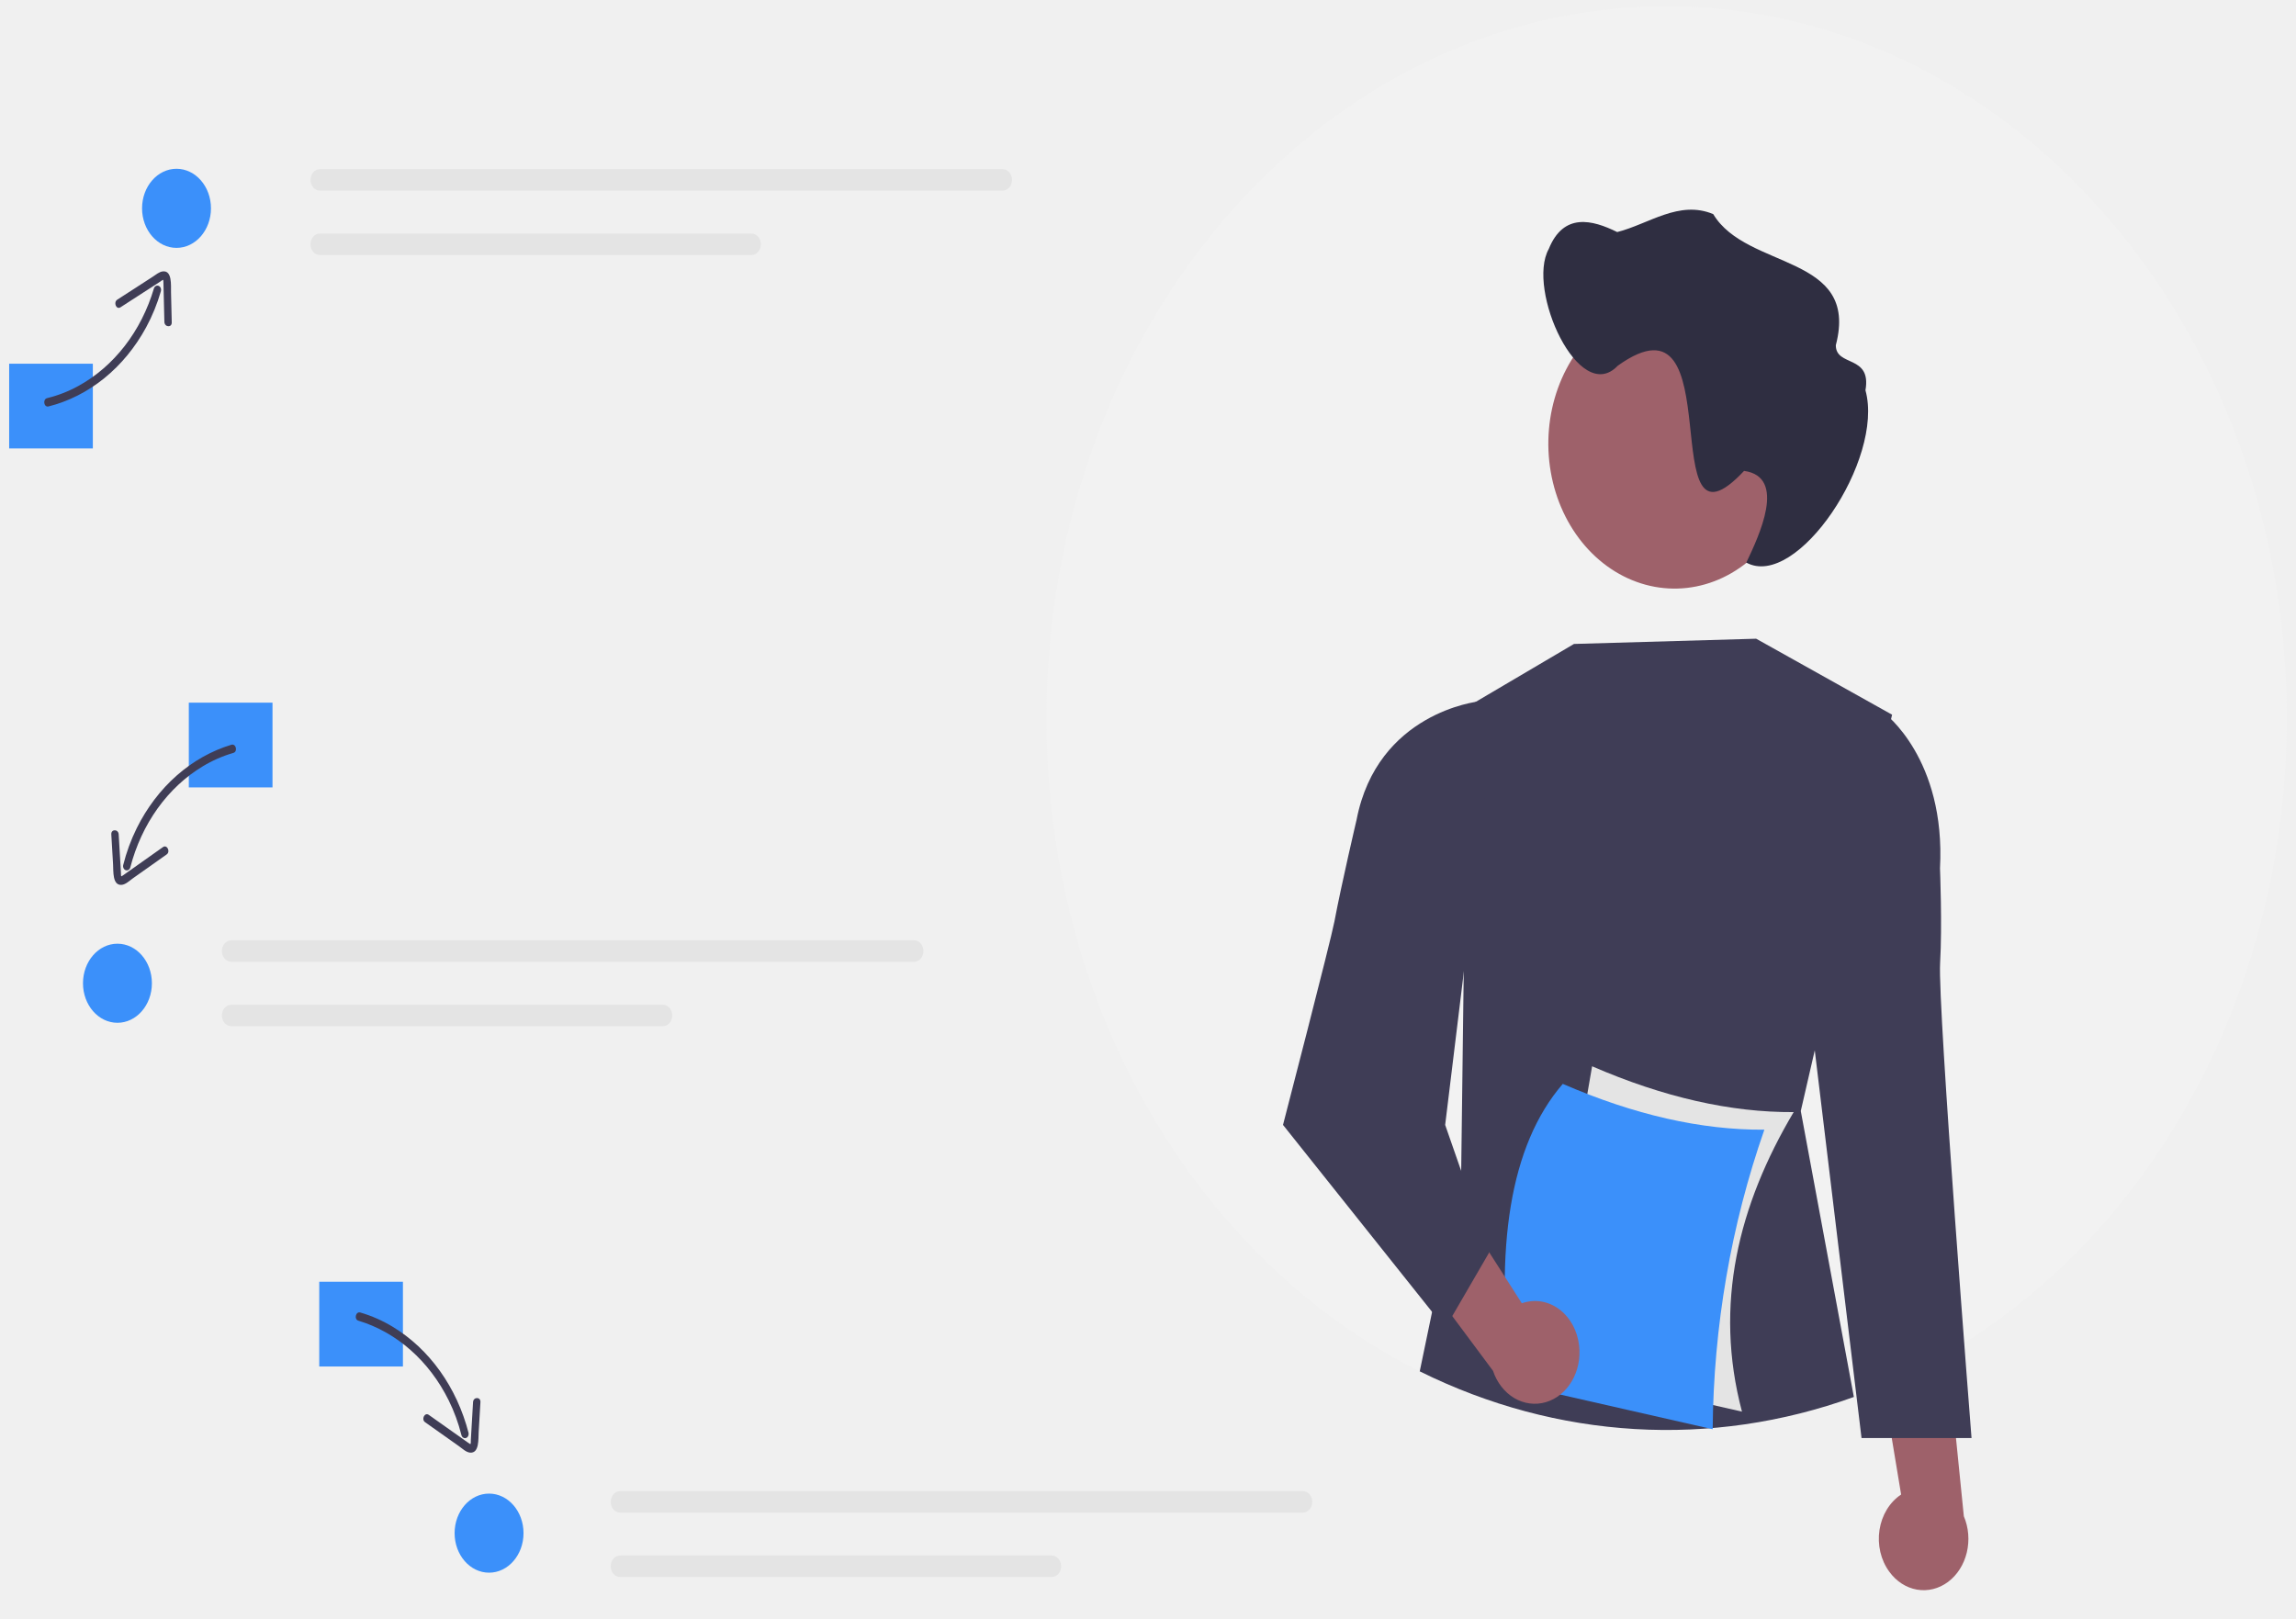
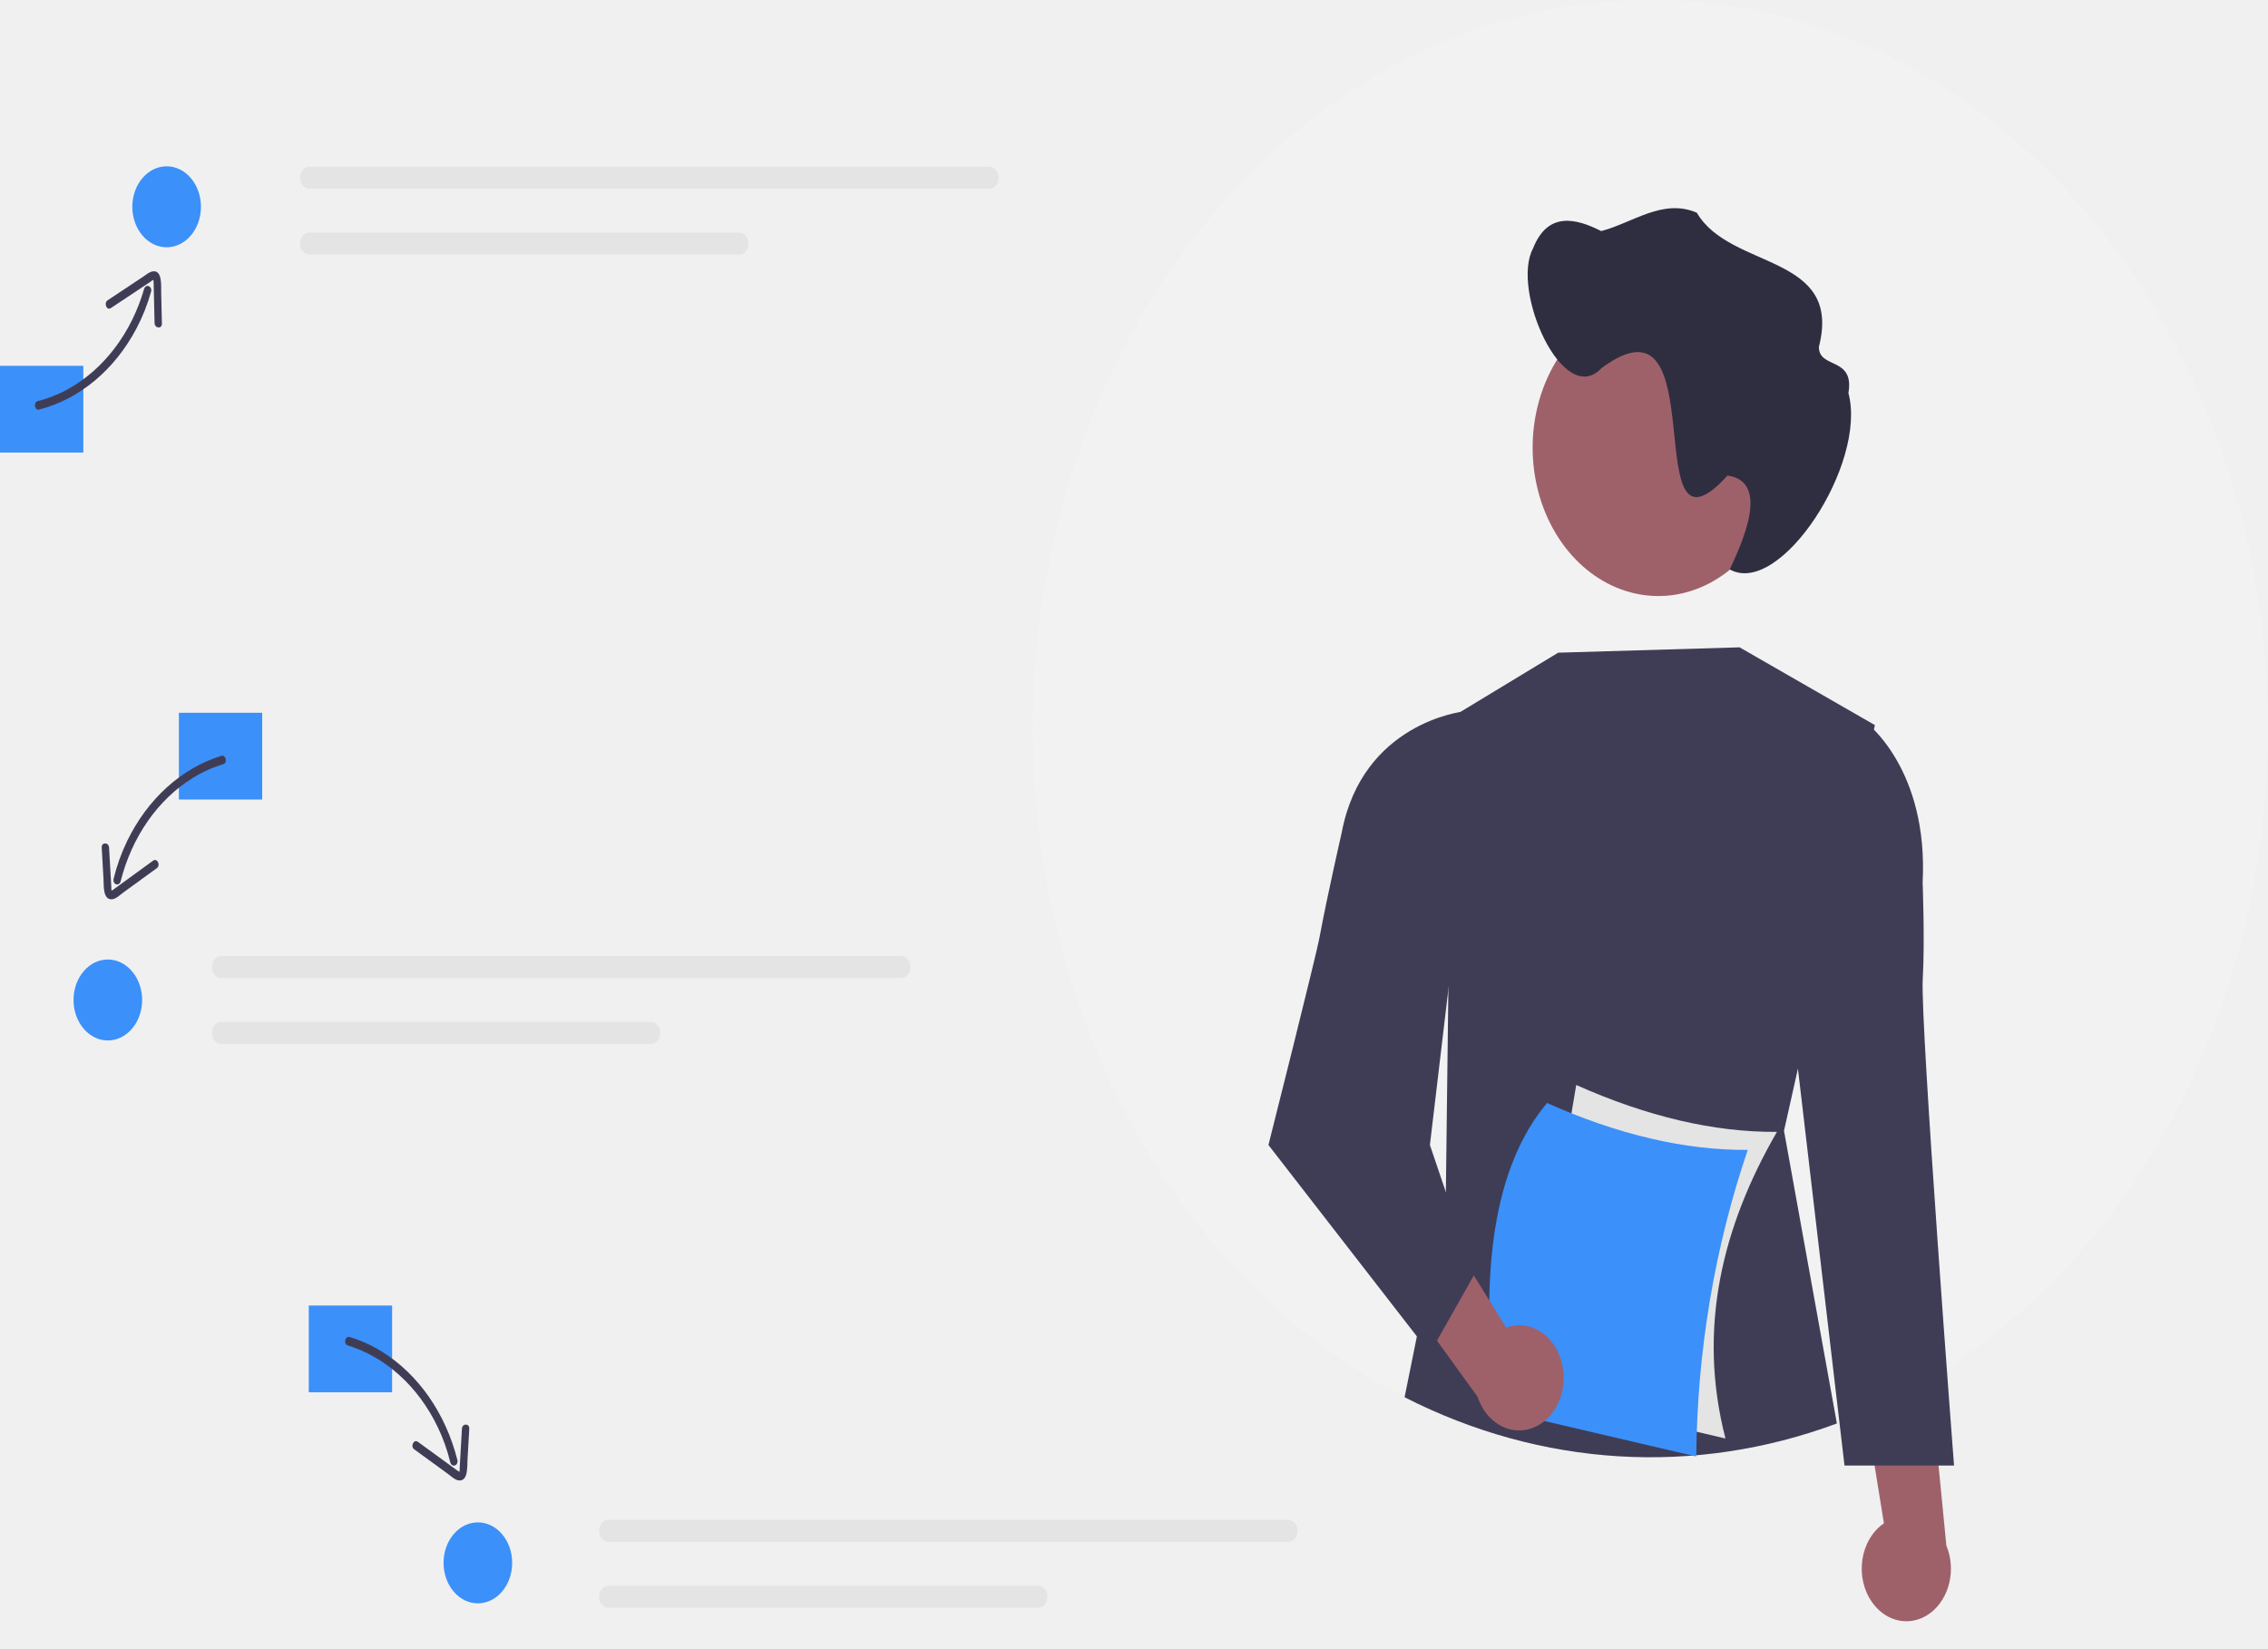
- <svg xmlns="http://www.w3.org/2000/svg" width="234" height="165" viewBox="0 0 234 165" fill="none">
-   <g clip-path="url(#clip0_94_318)">
-     <path d="M194.691 156.116H186.163V164.754H194.691V156.116Z" fill="#F0F0F0" />
-     <path d="M233.066 73.197C233.07 86.221 230.019 99.007 224.233 110.21C218.448 121.414 210.142 130.624 200.186 136.872C199.622 137.226 199.05 137.572 198.476 137.906C196.345 139.152 194.153 140.256 191.912 141.211C191.019 141.597 190.116 141.956 189.205 142.288C189.117 142.322 189.027 142.357 188.939 142.386C180.014 145.638 170.57 146.569 161.292 145.111C152.015 143.653 143.136 139.842 135.301 133.955C134.25 133.167 133.221 132.343 132.214 131.485C131.644 130.999 131.082 130.503 130.528 129.994C128.961 128.566 127.456 127.052 126.013 125.453C119.882 118.693 115.006 110.578 111.678 101.597C108.351 92.617 106.641 82.956 106.653 73.197C106.653 33.125 134.95 0.643 169.859 0.643C204.769 0.643 233.066 33.125 233.066 73.197Z" fill="#F2F2F2" />
-     <path d="M184.954 107.056L183.529 113.24L188.939 142.386C174.397 147.644 158.691 146.717 144.695 139.774L148.918 119.445L149.059 108.418L149.518 72.057L149.633 71.988C149.64 71.983 149.648 71.979 149.656 71.976L160.416 65.634L178.982 65.101L192.835 72.846L192.729 73.298L184.954 107.056Z" fill="#3F3D56" />
-     <path d="M192.545 160.188C192.118 159.606 191.808 158.923 191.637 158.188C191.465 157.453 191.436 156.684 191.552 155.935C191.667 155.185 191.924 154.474 192.305 153.851C192.686 153.228 193.181 152.709 193.755 152.33L190.742 134.16L198.47 137.857L200.147 154.544C200.639 155.695 200.745 157.012 200.447 158.246C200.149 159.481 199.467 160.547 198.53 161.243C197.593 161.938 196.466 162.215 195.363 162.021C194.26 161.827 193.257 161.175 192.545 160.188Z" fill="#9E616A" />
-     <path d="M190.042 73.411L192.025 72.671C192.025 72.671 198.316 77.305 197.717 88.509C197.717 88.509 197.953 94.307 197.728 98.166C197.47 102.592 200.931 146.572 200.931 146.572H189.721L184.917 106.744L190.042 73.411Z" fill="#3F3D56" />
-     <path d="M183.54 45.221C183.54 48.142 182.785 50.999 181.371 53.428C179.957 55.857 177.947 57.751 175.595 58.869C173.244 59.987 170.656 60.28 168.159 59.71C165.663 59.14 163.37 57.733 161.57 55.667C159.77 53.601 158.544 50.968 158.048 48.103C157.551 45.237 157.806 42.267 158.78 39.567C159.754 36.868 161.404 34.56 163.52 32.937C165.636 31.314 168.125 30.447 170.67 30.447H170.67C172.356 30.442 174.026 30.819 175.585 31.555C177.145 32.291 178.562 33.373 179.757 34.737C180.952 36.102 181.901 37.724 182.551 39.51C183.2 41.296 183.536 43.212 183.54 45.147C183.54 45.171 183.54 45.196 183.54 45.221Z" fill="#9E616A" />
-     <path d="M157.843 25.378C159.351 21.656 162.268 22.392 164.82 23.653C168.051 22.831 171.124 20.367 174.606 21.824C178.035 27.55 189.549 25.865 187.1 35.186C187.096 37.42 190.761 36.12 190.121 39.778C192.062 46.818 183.114 60.15 177.977 57.342C179.248 54.67 182.15 48.599 177.748 47.997C168.279 58.11 176.771 28.738 164.873 37.28C160.934 41.418 155.541 29.517 157.843 25.378Z" fill="#2F2E41" />
-     <path d="M177.537 143.881L156.994 139.211L162.261 108.68C169.53 111.836 176.378 113.393 182.805 113.351C177.189 122.806 174.637 132.959 177.537 143.881Z" fill="#E4E4E4" />
-     <path d="M174.55 145.675L154.006 141.004C152.32 127.173 153.853 116.759 159.274 110.474C166.543 113.63 173.391 115.187 179.818 115.144C176.423 124.856 174.636 135.21 174.55 145.675Z" fill="#3B90FA" />
-     <path d="M160.939 137.17C160.857 136.415 160.633 135.69 160.28 135.045C159.928 134.4 159.457 133.852 158.901 133.439C158.344 133.026 157.715 132.758 157.059 132.654C156.402 132.55 155.734 132.612 155.1 132.837L145.559 117.932L142.656 126.947L152.161 139.719C152.561 140.915 153.328 141.902 154.319 142.492C155.31 143.081 156.454 143.234 157.536 142.92C158.618 142.605 159.562 141.847 160.189 140.787C160.816 139.727 161.083 138.44 160.939 137.17Z" fill="#9E616A" />
-     <path d="M152.384 72.843L150.656 71.503C150.656 71.503 140.372 72.603 138.256 83.562C138.256 83.562 136.709 90.147 135.999 93.927C135.633 95.871 130.76 114.657 130.76 114.657L147.286 135.386L151.8 127.613L147.286 114.657L152.384 72.843Z" fill="#3F3D56" />
-     <path d="M9.462 37.069H0.934V45.707H9.462V37.069Z" fill="#3B90FA" />
-     <path d="M27.772 71.619H19.244V80.257H27.772V71.619Z" fill="#3B90FA" />
-     <path d="M41.065 130.641H32.537V139.279H41.065V130.641Z" fill="#3B90FA" />
-     <path d="M32.599 17.241C32.346 17.241 32.104 17.356 31.925 17.561C31.746 17.766 31.646 18.045 31.646 18.335C31.646 18.625 31.746 18.903 31.925 19.108C32.104 19.314 32.346 19.429 32.599 19.429H102.19C102.442 19.428 102.684 19.313 102.862 19.108C103.041 18.902 103.141 18.625 103.141 18.335C103.141 18.045 103.041 17.767 102.862 17.562C102.684 17.357 102.442 17.241 102.19 17.241H32.599Z" fill="#E4E4E4" />
-     <path d="M32.599 23.805C32.474 23.805 32.35 23.833 32.234 23.887C32.118 23.942 32.013 24.022 31.924 24.124C31.835 24.225 31.765 24.346 31.716 24.478C31.668 24.611 31.643 24.753 31.643 24.897C31.643 25.041 31.667 25.183 31.715 25.316C31.763 25.449 31.833 25.57 31.921 25.672C32.01 25.774 32.115 25.855 32.23 25.91C32.346 25.965 32.47 25.993 32.595 25.994H76.591C76.844 25.994 77.086 25.878 77.265 25.673C77.444 25.468 77.544 25.19 77.544 24.899C77.544 24.609 77.444 24.331 77.265 24.126C77.086 23.921 76.844 23.805 76.591 23.805H32.599Z" fill="#E4E4E4" />
-     <path d="M23.57 95.841C23.317 95.841 23.074 95.956 22.895 96.162C22.717 96.367 22.616 96.645 22.616 96.935C22.616 97.225 22.717 97.504 22.895 97.709C23.074 97.914 23.317 98.029 23.57 98.029H93.16C93.413 98.029 93.655 97.913 93.833 97.708C94.011 97.503 94.111 97.225 94.111 96.935C94.111 96.645 94.011 96.368 93.833 96.162C93.655 95.957 93.413 95.842 93.16 95.841H23.57Z" fill="#E4E4E4" />
-     <path d="M23.57 102.406C23.444 102.405 23.32 102.433 23.204 102.488C23.088 102.543 22.983 102.623 22.894 102.724C22.806 102.826 22.735 102.946 22.687 103.079C22.639 103.211 22.614 103.354 22.613 103.498C22.613 103.641 22.638 103.784 22.685 103.917C22.733 104.05 22.803 104.17 22.892 104.272C22.98 104.374 23.085 104.455 23.201 104.51C23.316 104.565 23.44 104.594 23.566 104.594H67.562C67.814 104.594 68.057 104.479 68.236 104.274C68.414 104.068 68.515 103.79 68.515 103.5C68.515 103.21 68.414 102.931 68.236 102.726C68.057 102.521 67.814 102.406 67.562 102.406H23.57Z" fill="#E4E4E4" />
-     <path d="M63.199 151.984C62.947 151.984 62.704 152.1 62.525 152.305C62.346 152.51 62.246 152.788 62.246 153.078C62.246 153.369 62.346 153.647 62.525 153.852C62.704 154.057 62.947 154.172 63.199 154.172H132.79C133.043 154.172 133.284 154.056 133.463 153.851C133.641 153.646 133.741 153.368 133.741 153.078C133.741 152.789 133.641 152.511 133.463 152.306C133.284 152.1 133.043 151.985 132.79 151.984H63.199Z" fill="#E4E4E4" />
-     <path d="M63.199 158.549C63.074 158.548 62.95 158.576 62.834 158.631C62.718 158.686 62.613 158.766 62.524 158.867C62.435 158.969 62.365 159.089 62.317 159.222C62.268 159.355 62.243 159.497 62.243 159.641C62.243 159.784 62.267 159.927 62.315 160.06C62.363 160.193 62.433 160.314 62.521 160.415C62.61 160.517 62.715 160.598 62.83 160.653C62.946 160.708 63.07 160.737 63.195 160.737H107.191C107.444 160.737 107.686 160.622 107.865 160.417C108.044 160.211 108.144 159.933 108.144 159.643C108.144 159.353 108.044 159.075 107.865 158.869C107.686 158.664 107.444 158.549 107.191 158.549H63.199Z" fill="#E4E4E4" />
-     <path d="M4.944 41.427C6.987 40.912 8.92 39.934 10.628 38.549C12.337 37.164 13.787 35.401 14.894 33.363C15.522 32.205 16.028 30.965 16.402 29.669C16.43 29.562 16.421 29.447 16.376 29.347C16.332 29.247 16.255 29.171 16.163 29.135C16.07 29.099 15.969 29.106 15.881 29.153C15.793 29.201 15.724 29.286 15.689 29.391C15.048 31.556 14.036 33.552 12.712 35.261C11.388 36.97 9.78 38.357 7.982 39.342C6.969 39.898 5.902 40.313 4.803 40.579C4.329 40.693 4.469 41.542 4.944 41.427Z" fill="#3F3D56" />
-     <path d="M12.275 31.324C13.631 30.447 14.988 29.57 16.344 28.693C16.407 28.653 16.582 28.5 16.648 28.518C16.595 28.503 16.643 28.548 16.645 28.603C16.647 28.676 16.655 28.751 16.657 28.825C16.672 29.28 16.679 29.735 16.69 30.19L16.753 32.806C16.767 33.356 17.517 33.422 17.504 32.865L17.43 29.794C17.413 29.09 17.566 27.529 16.573 27.665C16.215 27.713 15.883 28.001 15.578 28.199L14.34 29L11.951 30.544C11.531 30.816 11.853 31.597 12.275 31.324V31.324Z" fill="#3F3D56" />
-     <path d="M23.585 75.907C21.563 76.517 19.667 77.584 18.009 79.046C16.351 80.508 14.964 82.336 13.931 84.422C13.344 85.608 12.882 86.869 12.554 88.18C12.531 88.289 12.546 88.404 12.596 88.5C12.646 88.597 12.726 88.667 12.82 88.697C12.914 88.727 13.015 88.714 13.101 88.66C13.186 88.606 13.251 88.517 13.28 88.41C13.848 86.216 14.792 84.175 16.058 82.407C17.324 80.639 18.885 79.18 20.65 78.116C21.643 77.516 22.696 77.054 23.785 76.74C24.254 76.604 24.055 75.771 23.585 75.907L23.585 75.907Z" fill="#3F3D56" />
-     <path d="M16.607 86.341L12.675 89.124C12.608 89.171 12.542 89.224 12.472 89.266C12.402 89.308 12.331 89.307 12.376 89.357C12.315 89.289 12.33 89.035 12.326 88.958L12.249 87.653L12.096 85.042C12.064 84.49 11.311 84.486 11.344 85.042L11.524 88.106C11.564 88.804 11.451 90.249 12.382 90.19C12.796 90.164 13.191 89.774 13.53 89.533L14.654 88.738L16.987 87.087C17.398 86.796 17.021 86.048 16.607 86.341V86.341Z" fill="#3F3D56" />
-     <path d="M36.524 134.611C38.452 135.19 40.26 136.207 41.841 137.601C43.422 138.996 44.744 140.739 45.728 142.729C46.283 143.849 46.72 145.041 47.029 146.28C47.058 146.387 47.122 146.477 47.208 146.531C47.294 146.584 47.394 146.597 47.488 146.568C47.583 146.538 47.663 146.467 47.712 146.371C47.762 146.274 47.777 146.16 47.755 146.051C47.161 143.75 46.173 141.608 44.848 139.751C43.523 137.895 41.888 136.361 40.039 135.241C38.988 134.604 37.876 134.113 36.724 133.778C36.254 133.642 36.054 134.475 36.524 134.611Z" fill="#3F3D56" />
-     <path d="M43.321 144.958L45.654 146.609L46.778 147.404C47.118 147.645 47.511 148.035 47.926 148.061C48.856 148.119 48.743 146.675 48.784 145.977L48.964 142.912C48.997 142.357 48.244 142.36 48.212 142.912L48.059 145.523L47.986 146.772C47.98 146.867 48.002 147.149 47.932 147.228C47.982 147.171 47.93 147.198 47.875 147.16C47.795 147.104 47.713 147.051 47.632 146.994L43.701 144.212C43.288 143.919 42.909 144.666 43.321 144.958Z" fill="#3F3D56" />
-     <path d="M17.989 25.265C19.929 25.265 21.501 23.46 21.501 21.234C21.501 19.008 19.929 17.203 17.989 17.203C16.05 17.203 14.478 19.008 14.478 21.234C14.478 23.46 16.05 25.265 17.989 25.265Z" fill="#3B90FA" />
-     <path d="M11.97 104.248C13.909 104.248 15.481 102.444 15.481 100.218C15.481 97.991 13.909 96.187 11.97 96.187C10.03 96.187 8.458 97.991 8.458 100.218C8.458 102.444 10.03 104.248 11.97 104.248Z" fill="#3B90FA" />
-     <path d="M49.844 160.296C51.783 160.296 53.355 158.492 53.355 156.266C53.355 154.04 51.783 152.235 49.844 152.235C47.904 152.235 46.332 154.04 46.332 156.266C46.332 158.492 47.904 160.296 49.844 160.296Z" fill="#3B90FA" />
+ <svg xmlns="http://www.w3.org/2000/svg" width="194" height="141" viewBox="0 0 194 141" fill="none">
+   <g clip-path="url(#clip0_150_322)">
+     <path d="M161.928 133.579H154.801V141H161.928V133.579Z" fill="#F0F0F0" />
+     <path d="M194 62.337C194.003 73.527 191.453 84.512 186.618 94.138C181.783 103.764 174.841 111.677 166.521 117.045C166.05 117.349 165.572 117.646 165.092 117.933C163.311 119.004 161.48 119.952 159.606 120.773C158.86 121.104 158.106 121.413 157.344 121.698C157.271 121.728 157.195 121.757 157.122 121.782C149.663 124.577 141.77 125.377 134.017 124.124C126.263 122.871 118.843 119.597 112.295 114.539C111.417 113.861 110.557 113.154 109.715 112.417C109.239 111.999 108.769 111.573 108.306 111.135C106.996 109.908 105.738 108.608 104.533 107.234C99.409 101.426 95.334 94.454 92.553 86.738C89.772 79.022 88.343 70.722 88.353 62.337C88.353 27.908 112.002 0 141.176 0C170.351 0 194 27.908 194 62.337Z" fill="#F2F2F2" />
+     <path d="M153.791 91.427L152.6 96.741L157.122 121.782C144.968 126.3 131.842 125.503 120.145 119.538L123.675 102.072L123.792 92.597L124.176 61.357L124.272 61.298C124.278 61.294 124.285 61.29 124.291 61.288L133.284 55.839L148.8 55.381L160.377 62.035L160.289 62.423L153.791 91.427Z" fill="#3F3D56" />
+     <path d="M160.135 137.078C159.778 136.577 159.519 135.99 159.376 135.359C159.233 134.728 159.208 134.067 159.305 133.423C159.401 132.779 159.616 132.168 159.934 131.633C160.253 131.098 160.666 130.652 161.146 130.326L158.628 114.715L165.087 117.891L166.488 132.229C166.899 133.217 166.988 134.348 166.739 135.409C166.49 136.47 165.92 137.386 165.137 137.983C164.354 138.581 163.412 138.819 162.49 138.652C161.568 138.485 160.73 137.925 160.135 137.078Z" fill="#9E616A" />
+     <path d="M158.044 62.521L159.701 61.884C159.701 61.884 164.958 65.866 164.458 75.493C164.458 75.493 164.655 80.474 164.467 83.789C164.251 87.592 167.144 125.379 167.144 125.379H157.775L153.76 91.16L158.044 62.521Z" fill="#3F3D56" />
+     <path d="M152.61 38.3C152.61 40.81 151.979 43.264 150.797 45.352C149.615 47.439 147.935 49.066 145.97 50.027C144.005 50.987 141.842 51.239 139.756 50.749C137.669 50.259 135.753 49.05 134.248 47.275C132.744 45.5 131.72 43.238 131.305 40.776C130.89 38.314 131.103 35.762 131.917 33.443C132.731 31.123 134.11 29.141 135.878 27.746C137.647 26.352 139.727 25.607 141.854 25.607H141.854C143.263 25.603 144.659 25.927 145.962 26.559C147.265 27.191 148.449 28.12 149.448 29.293C150.447 30.466 151.24 31.86 151.783 33.394C152.325 34.928 152.606 36.574 152.61 38.237C152.61 38.258 152.61 38.279 152.61 38.3Z" fill="#9E616A" />
+     <path d="M131.134 21.251C132.394 18.054 134.832 18.686 136.965 19.77C139.665 19.063 142.233 16.947 145.143 18.198C148.009 23.118 157.632 21.67 155.584 29.679C155.582 31.598 158.644 30.481 158.11 33.624C159.732 39.672 152.254 51.127 147.96 48.715C149.022 46.419 151.448 41.203 147.769 40.685C139.855 49.375 146.952 24.139 137.009 31.478C133.717 35.033 129.21 24.808 131.134 21.251Z" fill="#2F2E41" />
+     <path d="M147.593 123.067L130.424 119.054L134.826 92.823C140.901 95.535 146.624 96.872 151.995 96.836C147.301 104.96 145.169 113.683 147.593 123.067Z" fill="#E4E4E4" />
+     <path d="M145.096 124.608L127.927 120.595C126.518 108.711 127.799 99.764 132.33 94.364C138.405 97.076 144.128 98.413 149.499 98.377C146.661 106.721 145.168 115.617 145.096 124.608Z" fill="#3B90FA" />
+     <path d="M133.721 117.301C133.653 116.652 133.465 116.029 133.171 115.475C132.876 114.921 132.483 114.45 132.018 114.095C131.552 113.74 131.027 113.51 130.478 113.421C129.929 113.331 129.371 113.385 128.841 113.578L120.868 100.772L118.441 108.518L126.385 119.491C126.719 120.519 127.361 121.366 128.188 121.873C129.016 122.38 129.973 122.511 130.877 122.241C131.781 121.971 132.57 121.319 133.094 120.408C133.619 119.498 133.841 118.392 133.721 117.301Z" fill="#9E616A" />
+     <path d="M126.572 62.033L125.128 60.882C125.128 60.882 116.533 61.826 114.765 71.242C114.765 71.242 113.472 76.899 112.878 80.147C112.573 81.818 108.5 97.958 108.5 97.958L122.311 115.768L126.084 109.089L122.311 97.958L126.572 62.033Z" fill="#3F3D56" />
+     <path d="M7.127 31.297H0V38.718H7.127V31.297Z" fill="#3B90FA" />
+     <path d="M22.429 60.981H15.302V68.402H22.429V60.981Z" fill="#3B90FA" />
+     <path d="M33.539 111.692H26.412V119.113H33.539V111.692Z" fill="#3B90FA" />
+     <path d="M26.464 14.261C26.252 14.261 26.05 14.36 25.9 14.536C25.751 14.712 25.667 14.951 25.667 15.2C25.667 15.45 25.751 15.689 25.9 15.865C26.05 16.041 26.252 16.141 26.464 16.141H84.623C84.834 16.14 85.036 16.041 85.185 15.864C85.334 15.688 85.418 15.45 85.418 15.2C85.418 14.952 85.334 14.713 85.185 14.537C85.036 14.36 84.834 14.261 84.623 14.261H26.464Z" fill="#E4E4E4" />
+     <path d="M26.463 19.901C26.359 19.9 26.255 19.924 26.158 19.971C26.061 20.018 25.974 20.087 25.899 20.174C25.825 20.261 25.766 20.365 25.726 20.479C25.686 20.593 25.665 20.715 25.665 20.839C25.664 20.962 25.685 21.085 25.725 21.199C25.765 21.313 25.823 21.417 25.897 21.504C25.971 21.592 26.059 21.661 26.155 21.709C26.252 21.756 26.355 21.781 26.46 21.781H63.229C63.44 21.781 63.643 21.682 63.792 21.505C63.942 21.329 64.026 21.09 64.026 20.841C64.026 20.591 63.942 20.352 63.792 20.176C63.643 20 63.44 19.901 63.229 19.901H26.463Z" fill="#E4E4E4" />
+     <path d="M18.917 81.792C18.706 81.792 18.503 81.891 18.354 82.067C18.204 82.244 18.121 82.483 18.121 82.732C18.121 82.981 18.204 83.221 18.354 83.397C18.503 83.573 18.706 83.672 18.917 83.672H77.076C77.287 83.672 77.489 83.572 77.638 83.396C77.787 83.22 77.871 82.981 77.871 82.732C77.871 82.483 77.787 82.244 77.638 82.068C77.489 81.892 77.287 81.793 77.076 81.792H18.917Z" fill="#E4E4E4" />
+     <path d="M18.918 87.432C18.813 87.432 18.709 87.456 18.612 87.503C18.516 87.55 18.428 87.619 18.353 87.706C18.279 87.793 18.22 87.897 18.18 88.01C18.14 88.124 18.119 88.247 18.119 88.37C18.118 88.494 18.139 88.616 18.179 88.73C18.219 88.845 18.277 88.948 18.351 89.036C18.425 89.123 18.513 89.193 18.609 89.24C18.706 89.288 18.81 89.312 18.914 89.312H55.683C55.894 89.312 56.097 89.213 56.246 89.037C56.396 88.861 56.48 88.622 56.48 88.372C56.48 88.123 56.396 87.884 56.246 87.708C56.097 87.531 55.894 87.432 55.683 87.432H18.918Z" fill="#E4E4E4" />
+     <path d="M52.037 130.029C51.826 130.029 51.623 130.128 51.474 130.304C51.325 130.481 51.241 130.72 51.241 130.969C51.241 131.218 51.325 131.457 51.474 131.634C51.623 131.81 51.826 131.909 52.037 131.909H110.196C110.407 131.908 110.61 131.809 110.759 131.633C110.908 131.457 110.991 131.218 110.991 130.969C110.991 130.72 110.908 130.481 110.759 130.305C110.61 130.129 110.407 130.029 110.196 130.029H52.037Z" fill="#E4E4E4" />
+     <path d="M52.037 135.669C51.933 135.669 51.829 135.693 51.732 135.74C51.635 135.787 51.547 135.856 51.473 135.943C51.399 136.03 51.34 136.133 51.3 136.247C51.259 136.361 51.239 136.484 51.238 136.607C51.238 136.731 51.258 136.853 51.298 136.967C51.338 137.081 51.397 137.185 51.471 137.273C51.545 137.36 51.632 137.43 51.729 137.477C51.826 137.524 51.929 137.549 52.034 137.549H88.803C89.014 137.549 89.217 137.45 89.366 137.274C89.515 137.098 89.599 136.858 89.599 136.609C89.599 136.36 89.515 136.121 89.366 135.944C89.217 135.768 89.014 135.669 88.803 135.669H52.037Z" fill="#E4E4E4" />
+     <path d="M3.351 35.041C5.059 34.598 6.674 33.758 8.102 32.568C9.53 31.378 10.742 29.863 11.667 28.113C12.192 27.117 12.615 26.052 12.927 24.939C12.951 24.847 12.943 24.747 12.906 24.662C12.869 24.576 12.805 24.511 12.727 24.48C12.65 24.449 12.566 24.454 12.492 24.495C12.418 24.537 12.361 24.61 12.332 24.7C11.796 26.56 10.95 28.274 9.843 29.743C8.737 31.211 7.393 32.403 5.891 33.249C5.044 33.727 4.152 34.084 3.234 34.312C2.838 34.41 2.954 35.14 3.351 35.041Z" fill="#3F3D56" />
+     <path d="M9.478 26.36C10.612 25.607 11.746 24.853 12.879 24.1C12.932 24.065 13.079 23.934 13.134 23.95C13.09 23.937 13.13 23.976 13.131 24.023C13.133 24.086 13.139 24.15 13.141 24.214C13.154 24.604 13.16 24.995 13.169 25.386L13.222 27.634C13.233 28.107 13.86 28.163 13.849 27.684L13.787 25.046C13.773 24.441 13.901 23.1 13.071 23.216C12.772 23.258 12.495 23.506 12.239 23.676L11.204 24.363L9.208 25.69C8.857 25.924 9.125 26.595 9.478 26.36V26.36Z" fill="#3F3D56" />
+     <path d="M18.93 64.665C17.24 65.189 15.655 66.106 14.27 67.362C12.884 68.618 11.726 70.189 10.862 71.981C10.371 73 9.985 74.084 9.711 75.21C9.692 75.303 9.705 75.402 9.746 75.485C9.788 75.568 9.855 75.629 9.934 75.654C10.012 75.68 10.096 75.668 10.168 75.622C10.24 75.576 10.293 75.499 10.318 75.407C10.792 73.522 11.582 71.769 12.639 70.25C13.697 68.731 15.002 67.477 16.477 66.563C17.307 66.047 18.187 65.651 19.097 65.381C19.489 65.264 19.323 64.548 18.93 64.665L18.93 64.665Z" fill="#3F3D56" />
+     <path d="M13.099 73.63L9.813 76.021C9.757 76.062 9.702 76.106 9.643 76.143C9.585 76.179 9.525 76.178 9.563 76.221C9.512 76.163 9.525 75.945 9.521 75.878L9.457 74.757L9.329 72.513C9.302 72.039 8.673 72.036 8.7 72.513L8.85 75.147C8.885 75.746 8.79 76.987 9.568 76.937C9.914 76.915 10.244 76.579 10.528 76.373L11.467 75.689L13.417 74.271C13.761 74.02 13.445 73.378 13.099 73.63V73.63Z" fill="#3F3D56" />
+     <path d="M29.744 115.102C31.356 115.6 32.867 116.474 34.188 117.671C35.509 118.869 36.613 120.367 37.436 122.077C37.9 123.039 38.265 124.064 38.523 125.128C38.548 125.22 38.601 125.297 38.673 125.343C38.745 125.389 38.829 125.401 38.907 125.375C38.986 125.35 39.053 125.289 39.095 125.206C39.136 125.123 39.149 125.025 39.13 124.931C38.634 122.954 37.808 121.114 36.7 119.519C35.593 117.924 34.227 116.606 32.681 115.643C31.803 115.096 30.873 114.674 29.911 114.386C29.519 114.27 29.351 114.985 29.744 115.102Z" fill="#3F3D56" />
+     <path d="M35.425 123.992L37.374 125.41L38.313 126.094C38.598 126.301 38.927 126.636 39.273 126.658C40.051 126.708 39.957 125.468 39.991 124.868L40.141 122.234C40.168 121.758 39.539 121.76 39.512 122.234L39.384 124.478L39.323 125.55C39.318 125.633 39.337 125.874 39.279 125.942C39.32 125.894 39.277 125.917 39.231 125.884C39.164 125.836 39.095 125.79 39.028 125.742L35.742 123.351C35.396 123.1 35.08 123.741 35.425 123.992Z" fill="#3F3D56" />
+     <path d="M14.254 21.155C15.875 21.155 17.189 19.604 17.189 17.692C17.189 15.779 15.875 14.228 14.254 14.228C12.633 14.228 11.319 15.779 11.319 17.692C11.319 19.604 12.633 21.155 14.254 21.155Z" fill="#3B90FA" />
+     <path d="M9.223 89.015C10.844 89.015 12.158 87.465 12.158 85.552C12.158 83.639 10.844 82.089 9.223 82.089C7.602 82.089 6.289 83.639 6.289 85.552C6.289 87.465 7.602 89.015 9.223 89.015Z" fill="#3B90FA" />
+     <path d="M40.876 137.171C42.496 137.171 43.81 135.62 43.81 133.707C43.81 131.795 42.496 130.244 40.876 130.244C39.255 130.244 37.941 131.795 37.941 133.707C37.941 135.62 39.255 137.171 40.876 137.171Z" fill="#3B90FA" />
  </g>
  <defs>
-     <clipPath id="clip0_94_318">
-       <rect width="232.133" height="164.111" fill="white" transform="translate(0.933716 0.642868)" />
+     <clipPath id="clip0_150_322">
+       <rect width="194" height="141" fill="white" />
    </clipPath>
  </defs>
</svg>
